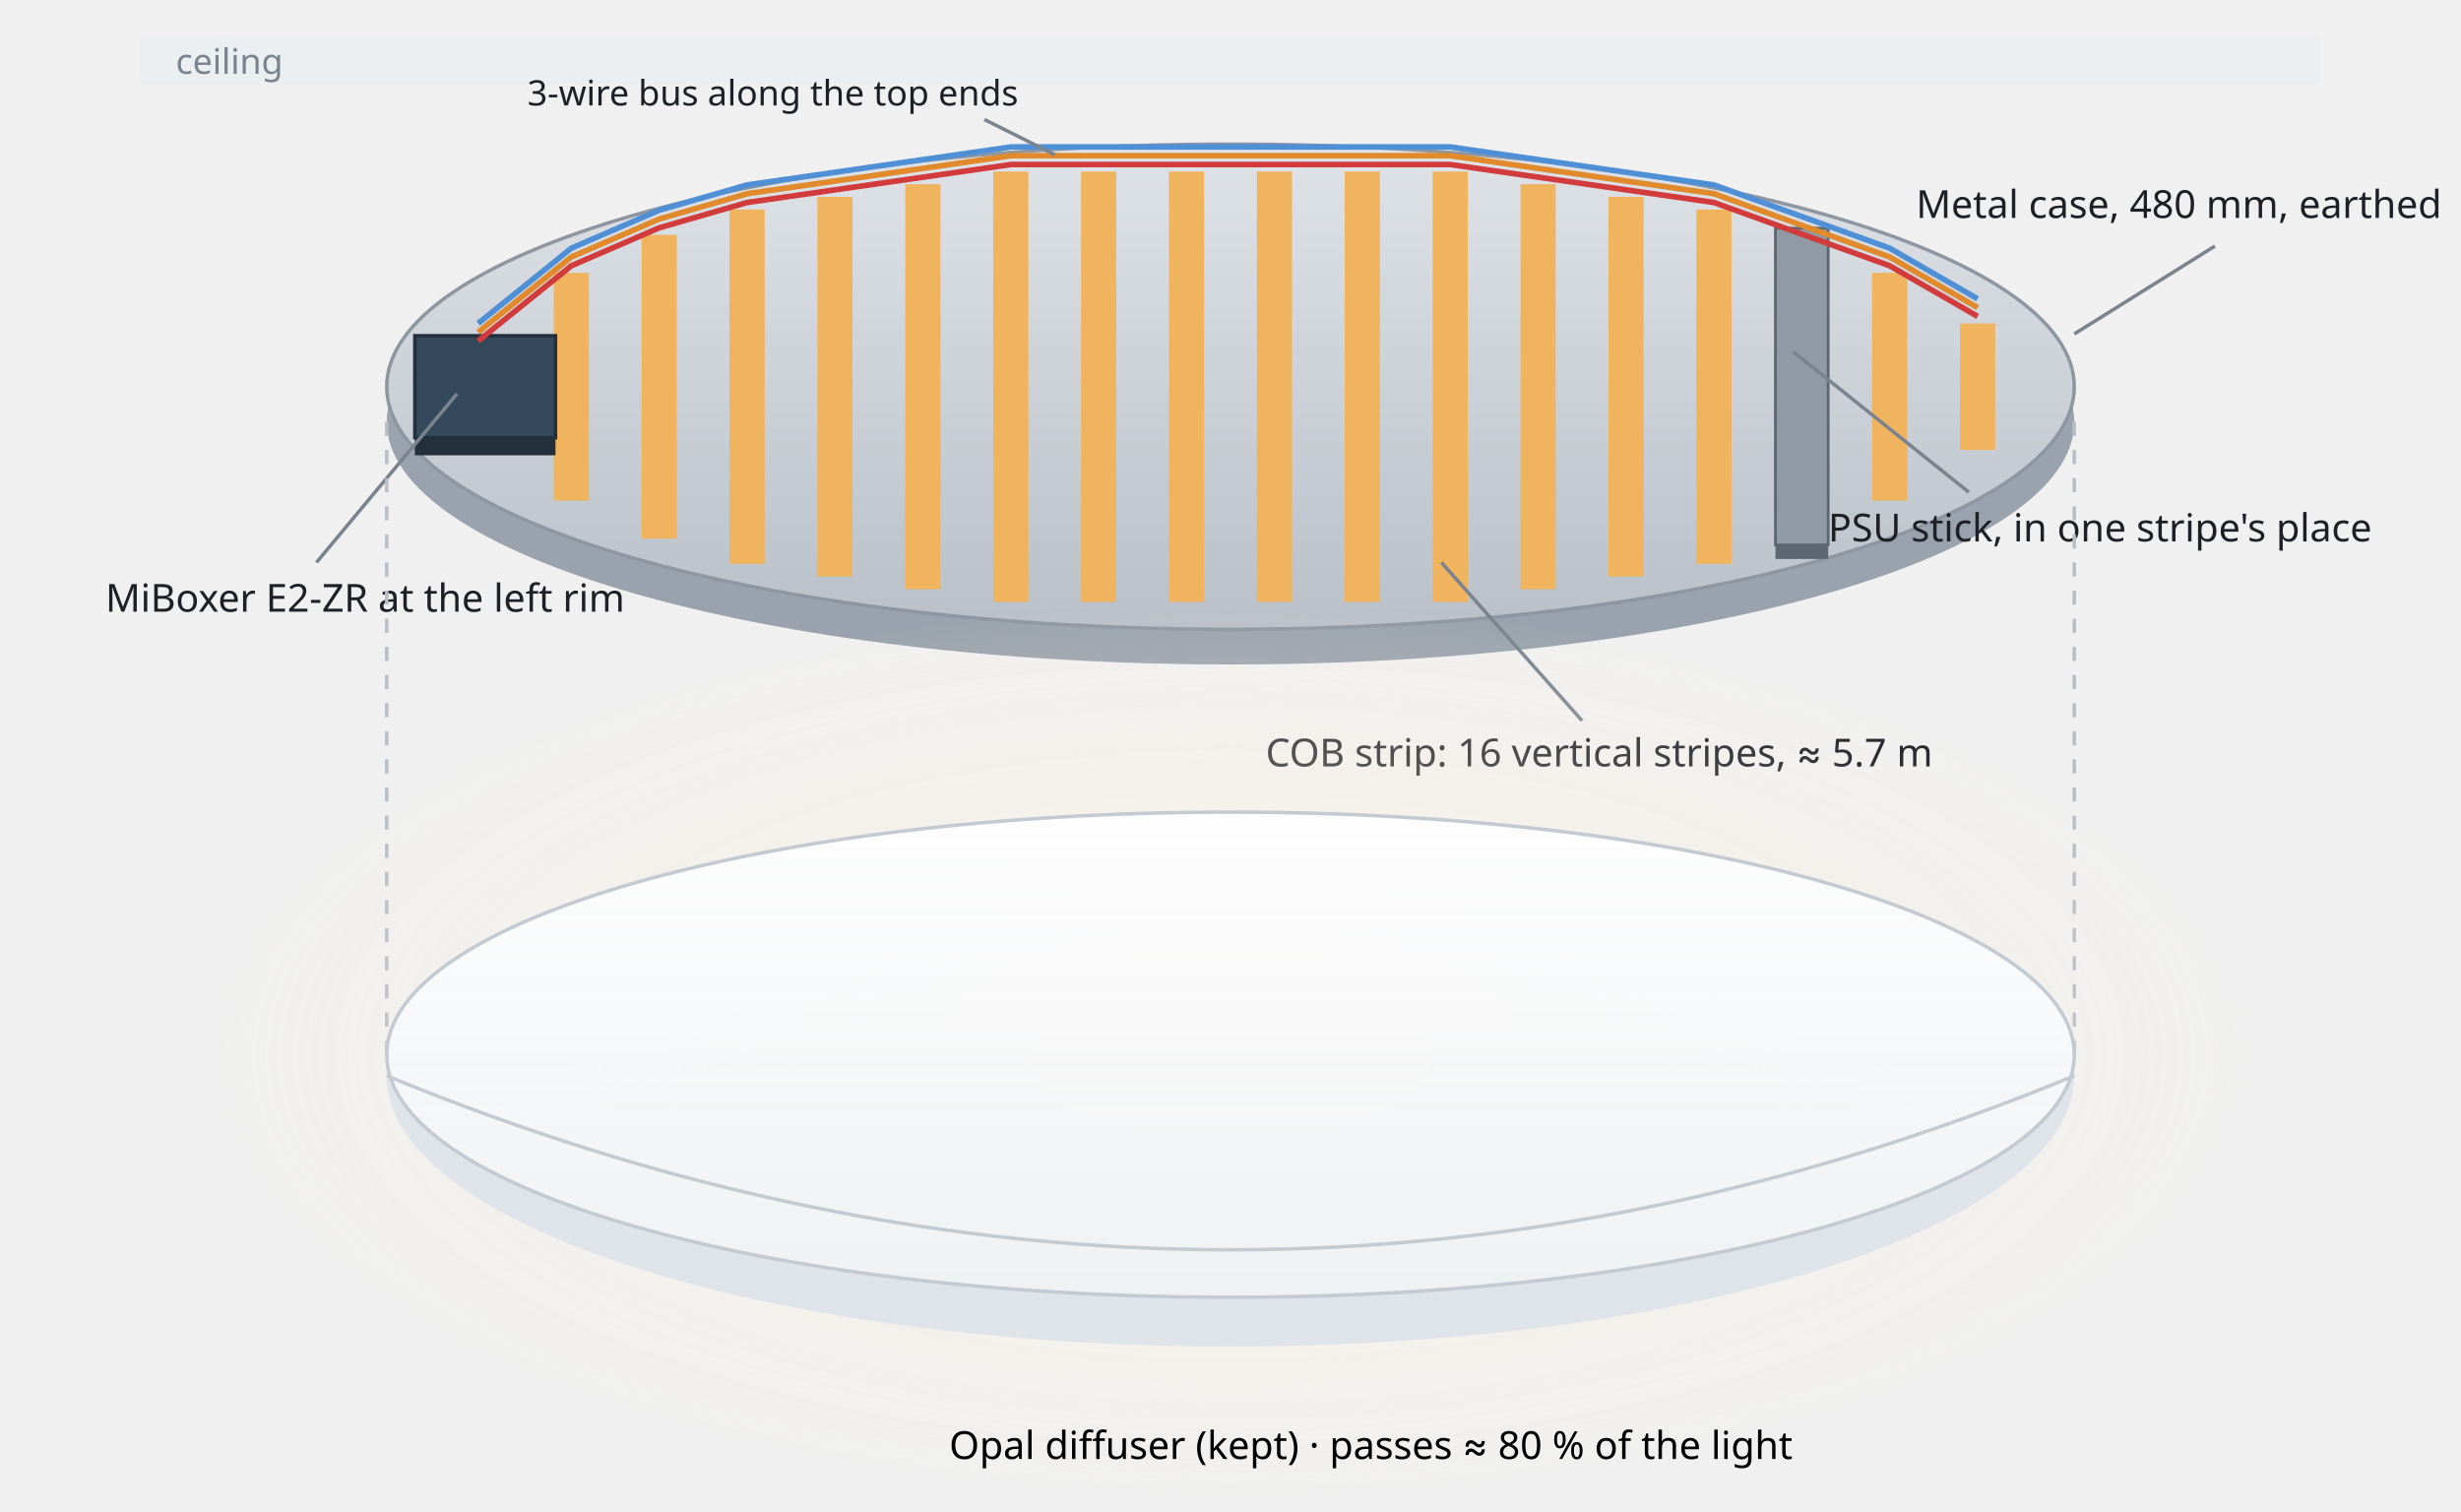
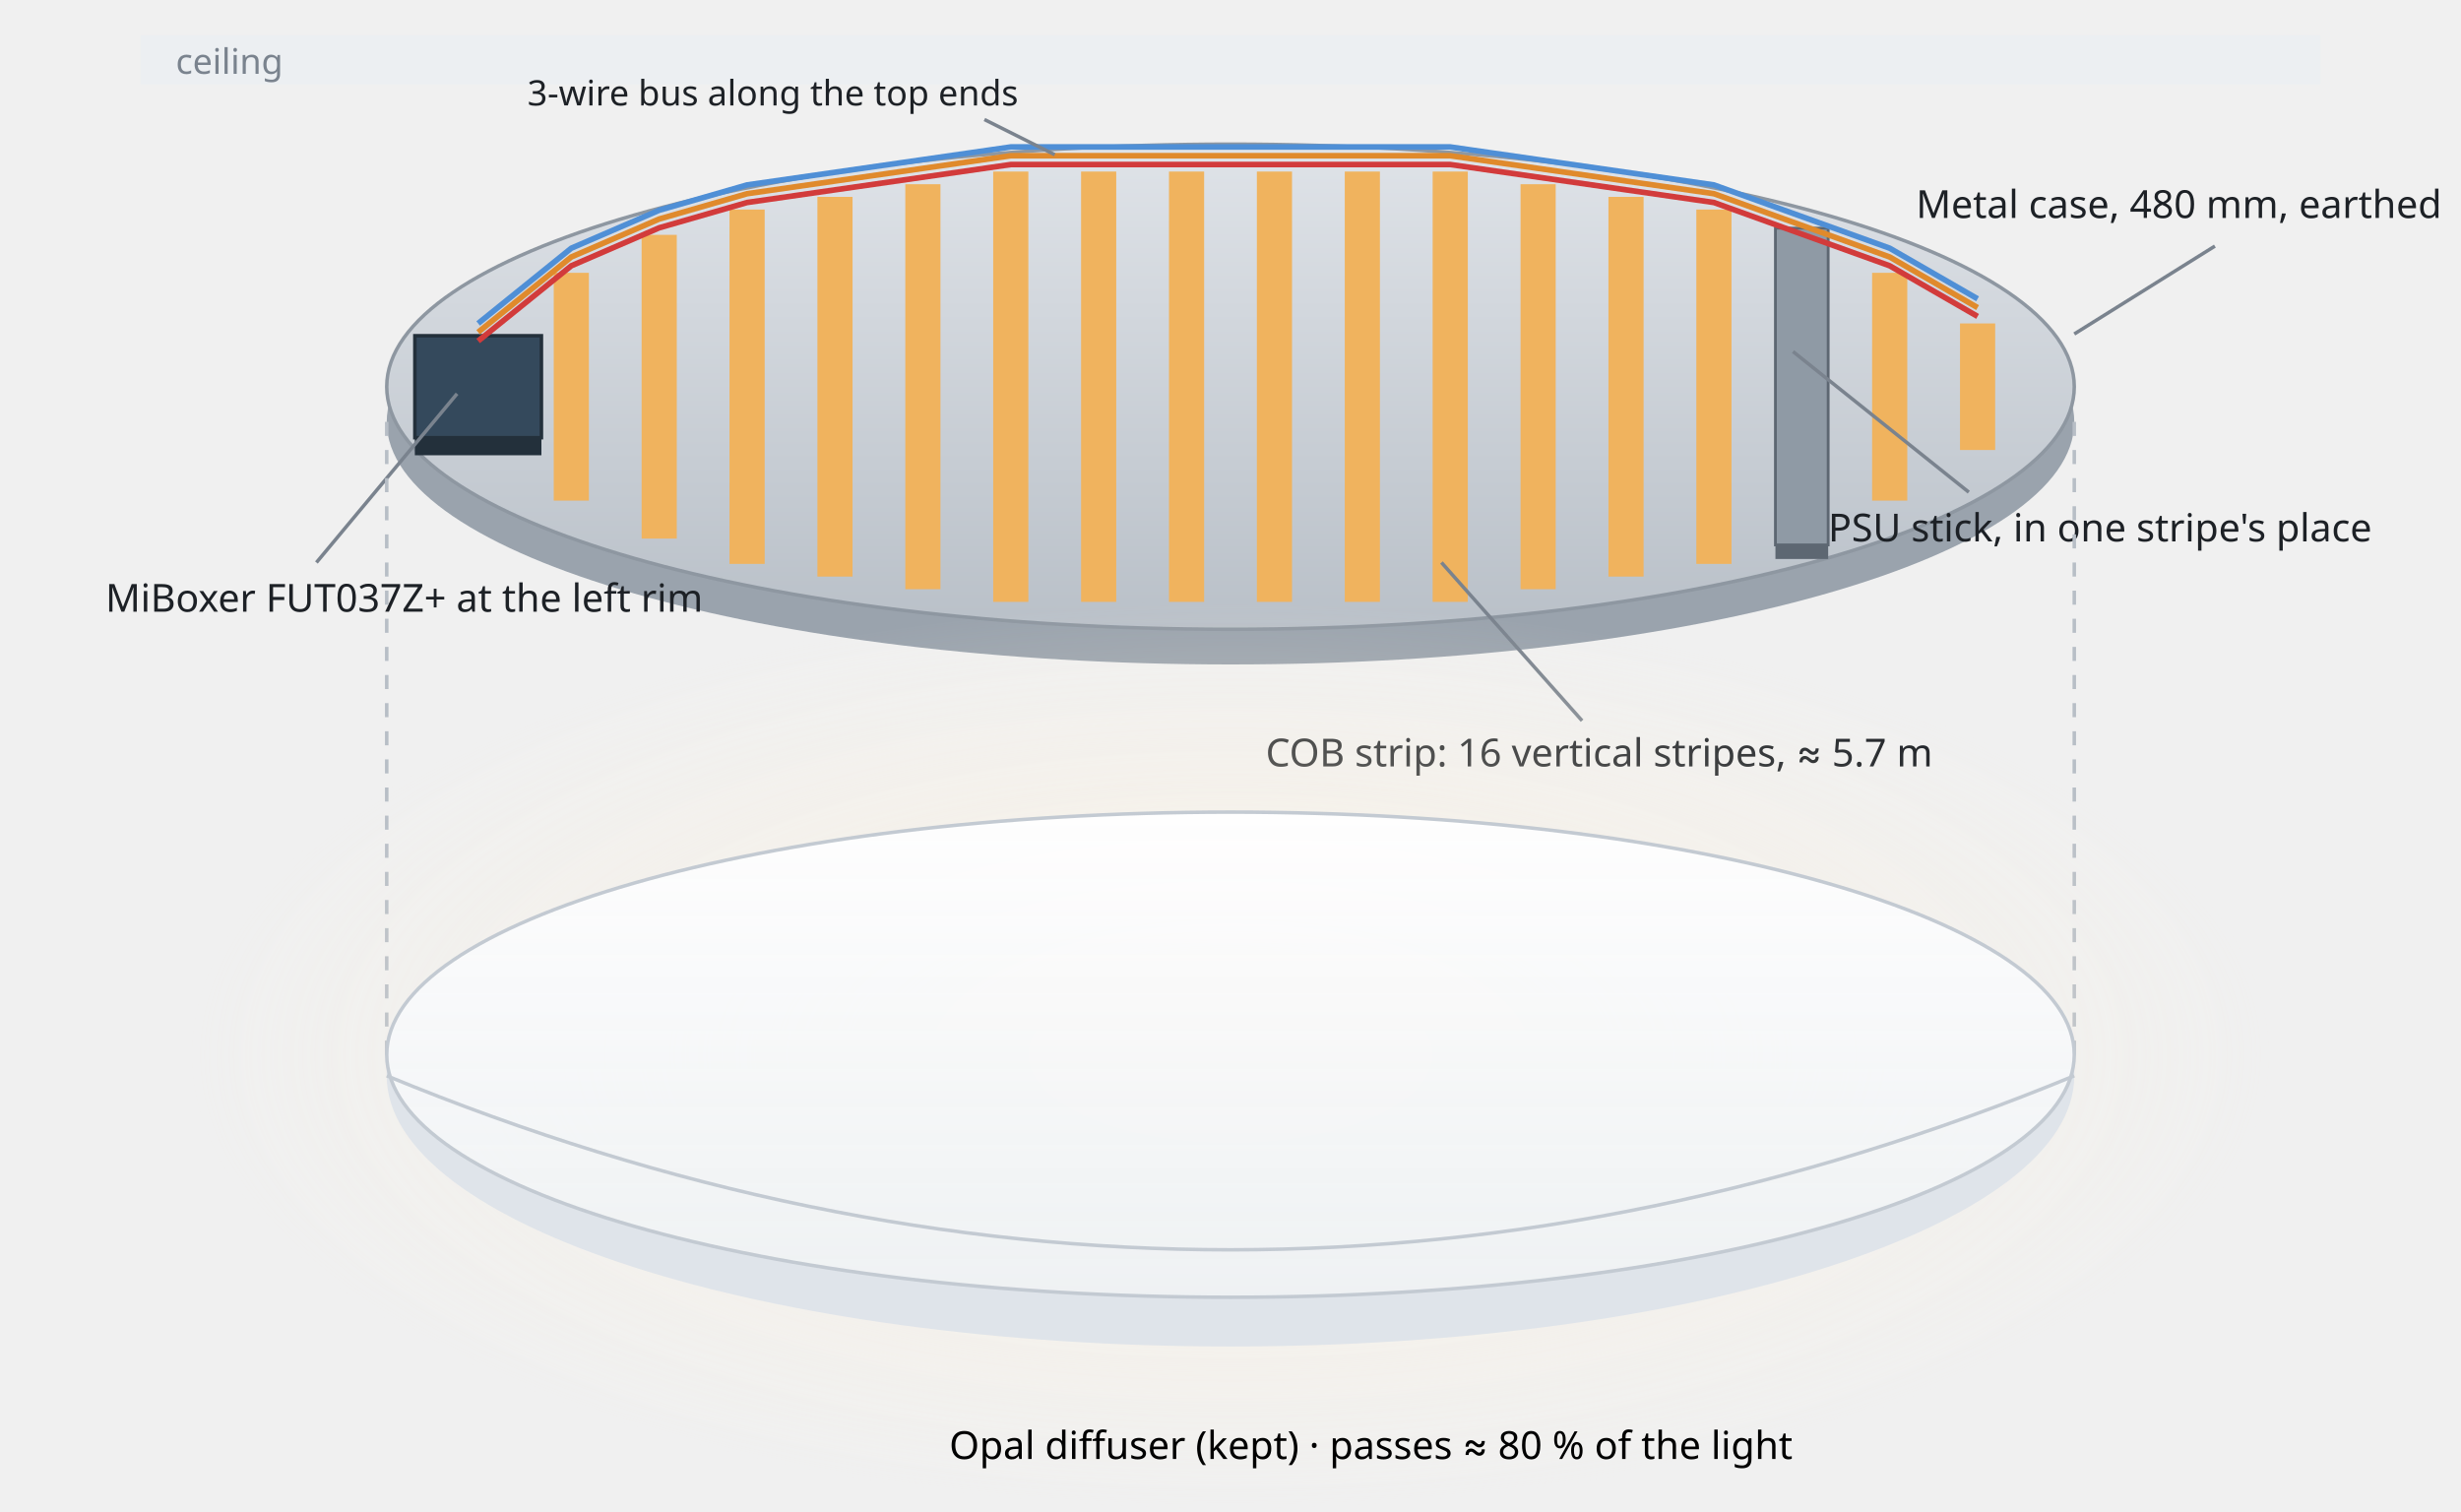
<svg xmlns="http://www.w3.org/2000/svg" width="700" height="430" viewBox="0 0 700 430">
  <style>text{font-family:"Segoe UI",system-ui,-apple-system,sans-serif}text.halo{paint-order:stroke;stroke:#fff;stroke-width:4px;stroke-linejoin:round}</style>
  <defs>
    <linearGradient id="gMetal" x1="0" y1="0" x2="0" y2="1">
      <stop offset="0" stop-color="#dfe3e8" />
      <stop offset="1" stop-color="#b9c0c8" />
    </linearGradient>
    <linearGradient id="gDiff" x1="0" y1="0" x2="0" y2="1">
      <stop offset="0" stop-color="#ffffff" stop-opacity=".95" />
      <stop offset="1" stop-color="#eef1f4" stop-opacity=".9" />
    </linearGradient>
    <radialGradient id="gGlow" cx=".5" cy=".5" r=".5">
      <stop offset="0" stop-color="#fff4e0" />
      <stop offset="1" stop-color="#fff4e0" stop-opacity="0" />
    </radialGradient>
  </defs>
  <rect x="40" y="10" width="620" height="14" fill="#eceff2" />
  <text x="50" y="21" font-size="10" fill="#7a838e">ceiling</text>
  <g transform="translate(350,110)">
    <ellipse cx="0" cy="10" rx="240" ry="69" fill="#9aa3ad" />
    <ellipse cx="0" cy="0" rx="240" ry="69" fill="url(#gMetal)" stroke="#8e97a1" />
    <g>
      <rect x="-192.5" y="-32.4" width="10" height="64.8" fill="#f0b35e" />
      <rect x="-167.5" y="-43.2" width="10" height="86.4" fill="#f0b35e" />
      <rect x="-142.5" y="-50.4" width="10" height="100.8" fill="#f0b35e" />
      <rect x="-117.5" y="-54.0" width="10" height="108.0" fill="#f0b35e" />
      <rect x="-92.5" y="-57.6" width="10" height="115.2" fill="#f0b35e" />
      <rect x="-67.5" y="-61.2" width="10" height="122.4" fill="#f0b35e" />
      <rect x="-42.5" y="-61.2" width="10" height="122.4" fill="#f0b35e" />
      <rect x="-17.5" y="-61.2" width="10" height="122.4" fill="#f0b35e" />
      <rect x="7.5" y="-61.2" width="10" height="122.4" fill="#f0b35e" />
      <rect x="32.5" y="-61.2" width="10" height="122.4" fill="#f0b35e" />
      <rect x="57.5" y="-61.2" width="10" height="122.4" fill="#f0b35e" />
      <rect x="82.5" y="-57.6" width="10" height="115.2" fill="#f0b35e" />
      <rect x="107.5" y="-54.0" width="10" height="108.0" fill="#f0b35e" />
      <rect x="132.5" y="-50.4" width="10" height="100.8" fill="#f0b35e" />
      <rect x="182.5" y="-32.4" width="10" height="64.8" fill="#f0b35e" />
      <rect x="207.5" y="-18.0" width="10" height="36.0" fill="#f0b35e" />
    </g>
    <rect x="155" y="-45.1" width="15" height="90.1" fill="#8f9aa5" stroke="#5d6772" stroke-width=".8" />
    <rect x="155" y="45" width="15" height="4" fill="#5d6772" />
-     <rect x="-232" y="-14.5" width="40" height="29" fill="#34495c" stroke="#23303b" />
-     <rect x="-232" y="14.5" width="40" height="5" fill="#23303b" />
+     <rect x="-232" y="-14.5" width="36" height="29" fill="#34495c" stroke="#23303b" />
+     <rect x="-232" y="14.5" width="36" height="5" fill="#23303b" />
    <polyline points="-214.0,-13.0 -187.5,-34.4 -162.5,-45.2 -137.5,-52.4 -112.5,-56.0 -87.5,-59.6 -62.5,-63.2 -37.5,-63.2 -12.5,-63.2 12.5,-63.2 37.5,-63.2 62.5,-63.2 87.5,-59.6 112.5,-56.0 137.5,-52.4 187.5,-34.4 212.5,-20.0" fill="none" stroke="#d23b3b" stroke-width="1.6" />
    <polyline points="-214.0,-15.5 -187.5,-36.9 -162.5,-47.7 -137.5,-54.9 -112.5,-58.5 -87.5,-62.1 -62.5,-65.7 -37.5,-65.7 -12.5,-65.7 12.5,-65.7 37.5,-65.7 62.5,-65.7 87.5,-62.1 112.5,-58.5 137.5,-54.9 187.5,-36.9 212.5,-22.5" fill="none" stroke="#e08a2c" stroke-width="1.6" />
    <polyline points="-214.0,-18.0 -187.5,-39.4 -162.5,-50.2 -137.5,-57.4 -112.5,-61.0 -87.5,-64.6 -62.5,-68.2 -37.5,-68.2 -12.5,-68.2 12.5,-68.2 37.5,-68.2 62.5,-68.2 87.5,-64.6 112.5,-61.0 137.5,-57.4 187.5,-39.4 212.5,-25.0" fill="none" stroke="#4f8fd6" stroke-width="1.6" />
  </g>
  <g font-size="11" fill="#1d2126">
    <line x1="590" y1="95" x2="630" y2="70" stroke="#7a838e" />
    <text x="545" y="62">Metal case, 480 mm, earthed</text>
    <line x1="410" y1="160" x2="450" y2="205" stroke="#7a838e" />
    <text x="360" y="218">COB strip: 16 vertical stripes, ≈ 5.7 m</text>
    <line x1="510" y1="100" x2="560" y2="140" stroke="#7a838e" />
    <text x="520" y="154">PSU stick, in one stripe's place</text>
    <line x1="130" y1="112" x2="90" y2="160" stroke="#7a838e" />
-     <text x="30" y="174">MiBoxer E2-ZR at the left rim</text>
+     <text x="30" y="174">MiBoxer FUT037Z+ at the left rim</text>
    <line x1="300" y1="44" x2="280" y2="34" stroke="#7a838e" />
    <text x="150" y="30" font-size="10">3-wire bus along the top ends</text>
  </g>
  <g stroke="#b7bec6" stroke-dasharray="4 4">
    <line x1="110" y1="120" x2="110" y2="300" />
    <line x1="590" y1="120" x2="590" y2="300" />
  </g>
  <g transform="translate(350,300)">
    <ellipse cx="0" cy="0" rx="300" ry="130" fill="url(#gGlow)" opacity=".7" />
    <path d="M -240 0 A 240 69 0 0 0 240 0 L 240 6 A 240 77 0 0 1 -240 6 Z" fill="#dfe4ea" />
    <ellipse cx="0" cy="0" rx="240" ry="69" fill="url(#gDiff)" stroke="#c3cad2" />
    <path d="M -240 6 Q 0 105 240 6" fill="none" stroke="#c3cad2" />
  </g>
  <text x="270" y="415" font-size="11">Opal diffuser (kept) · passes ≈ 80 % of the light</text>
</svg>
